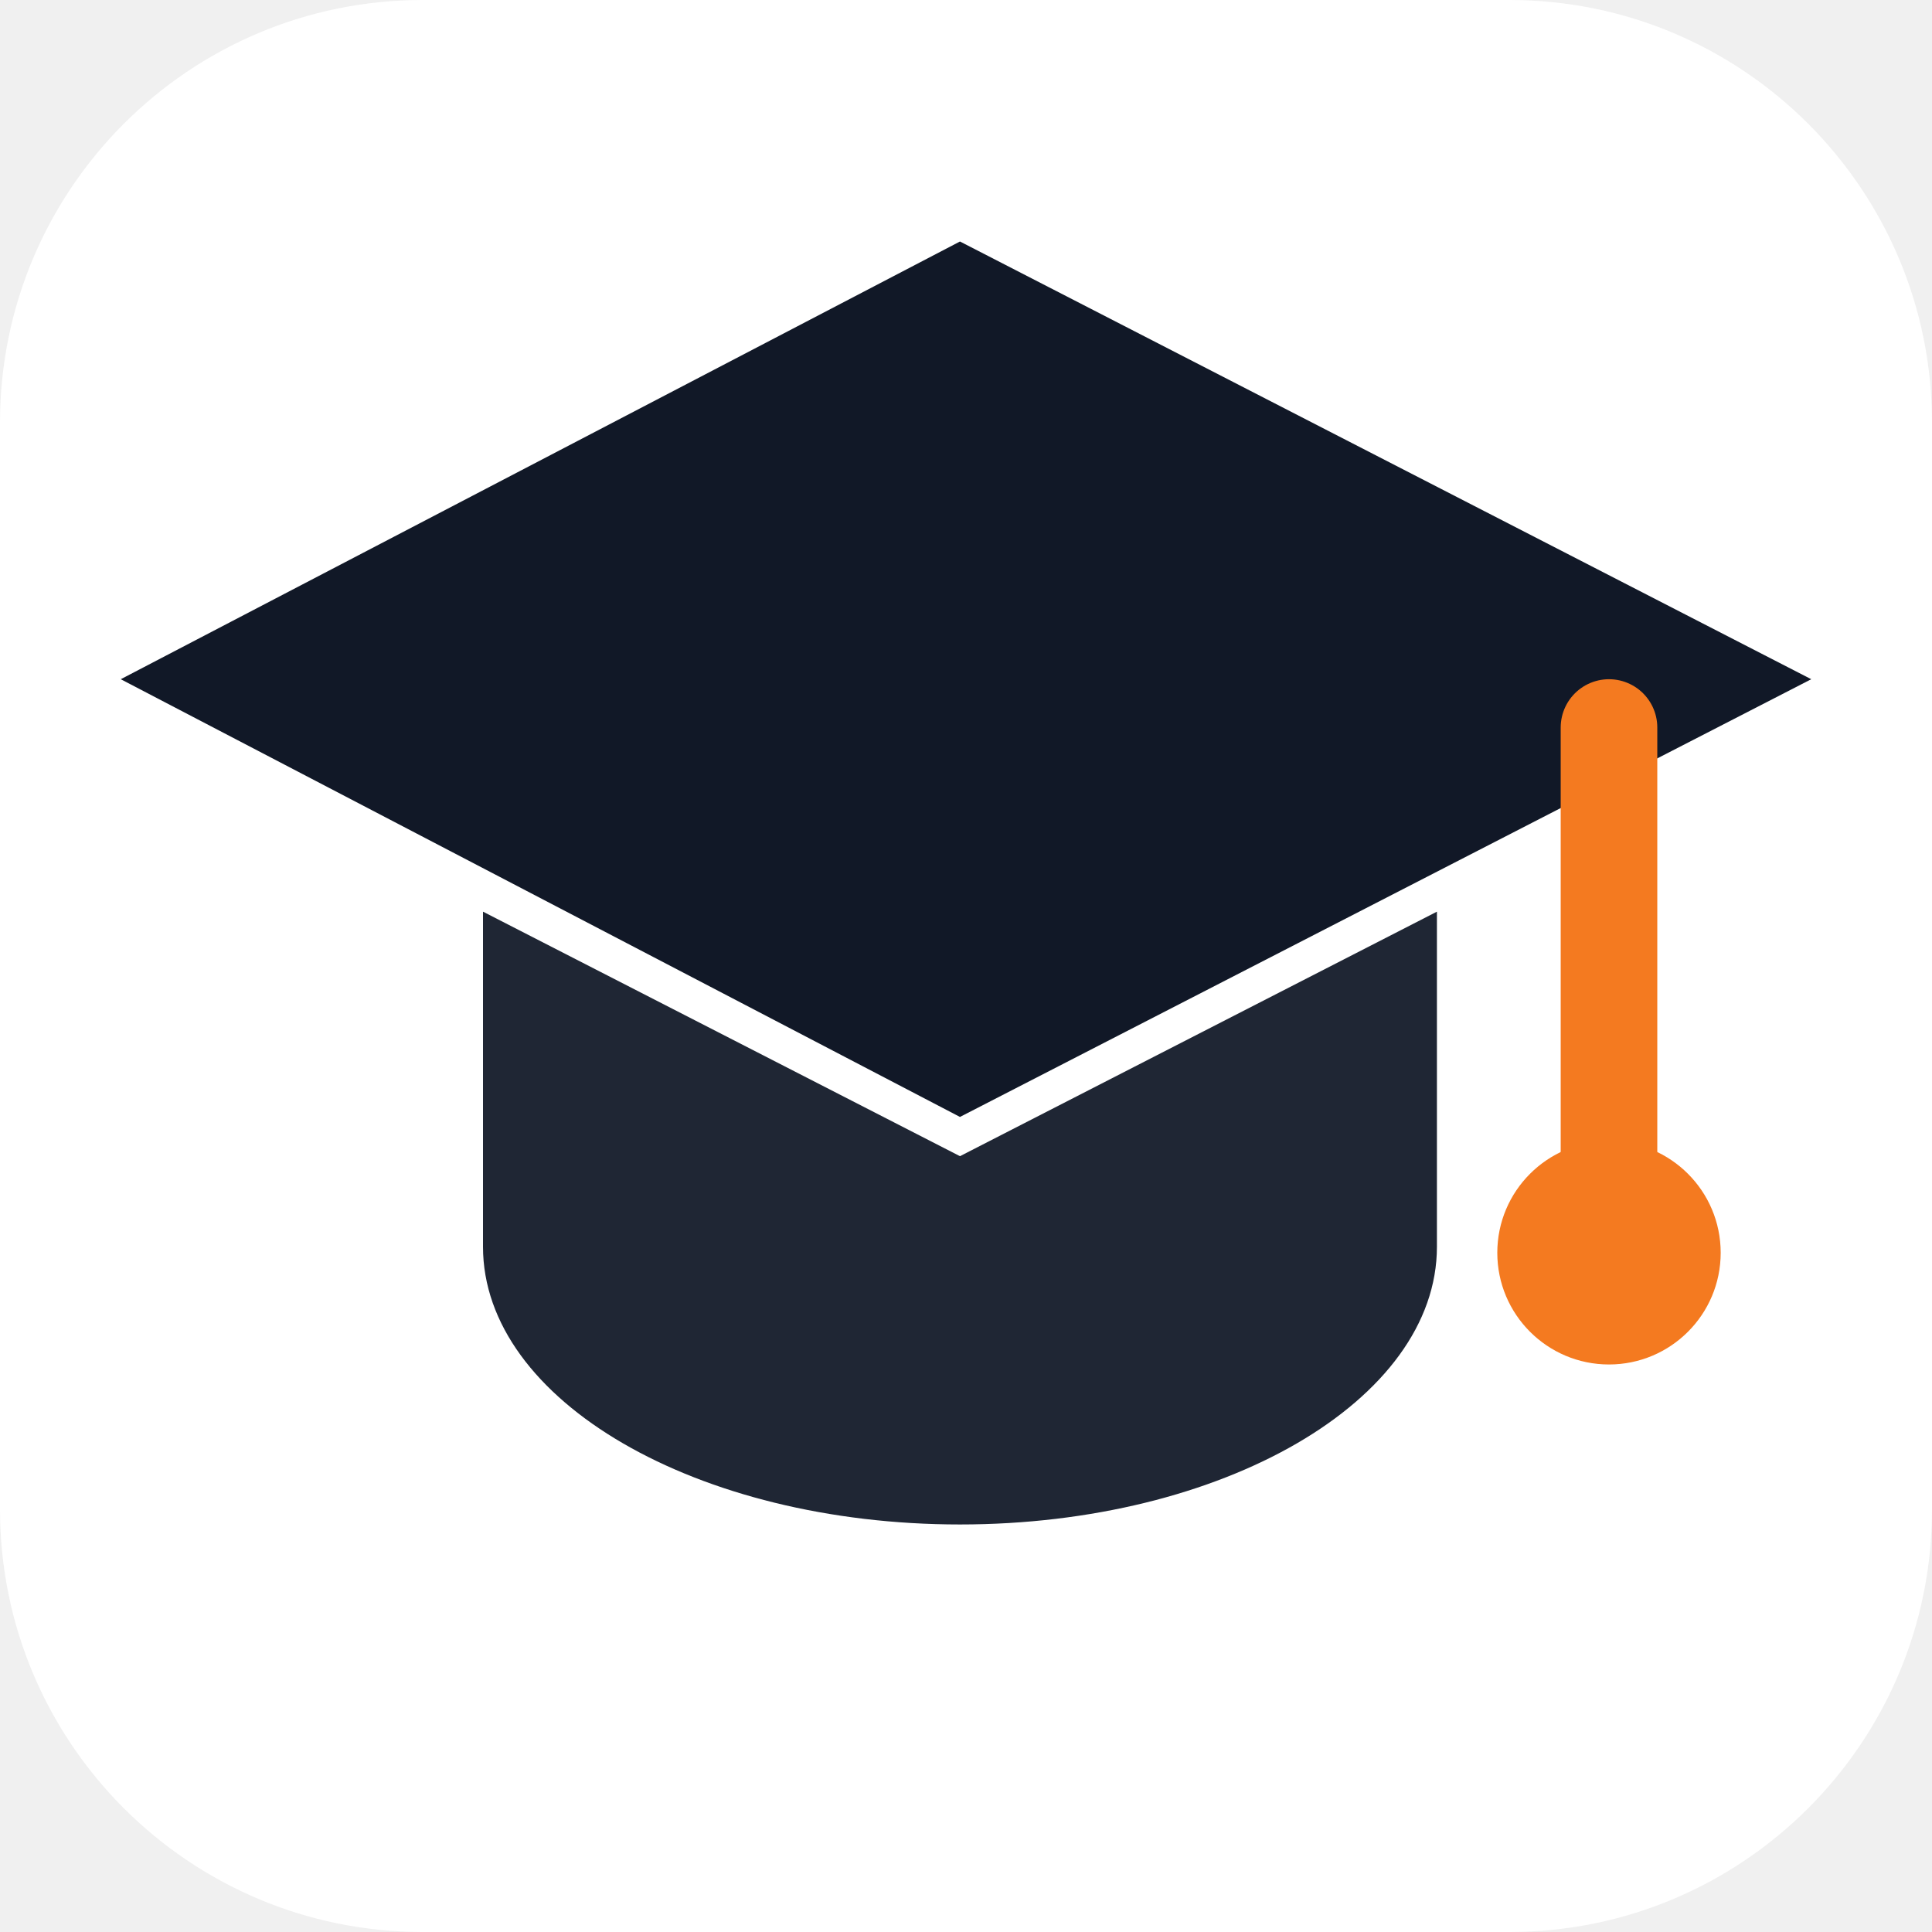
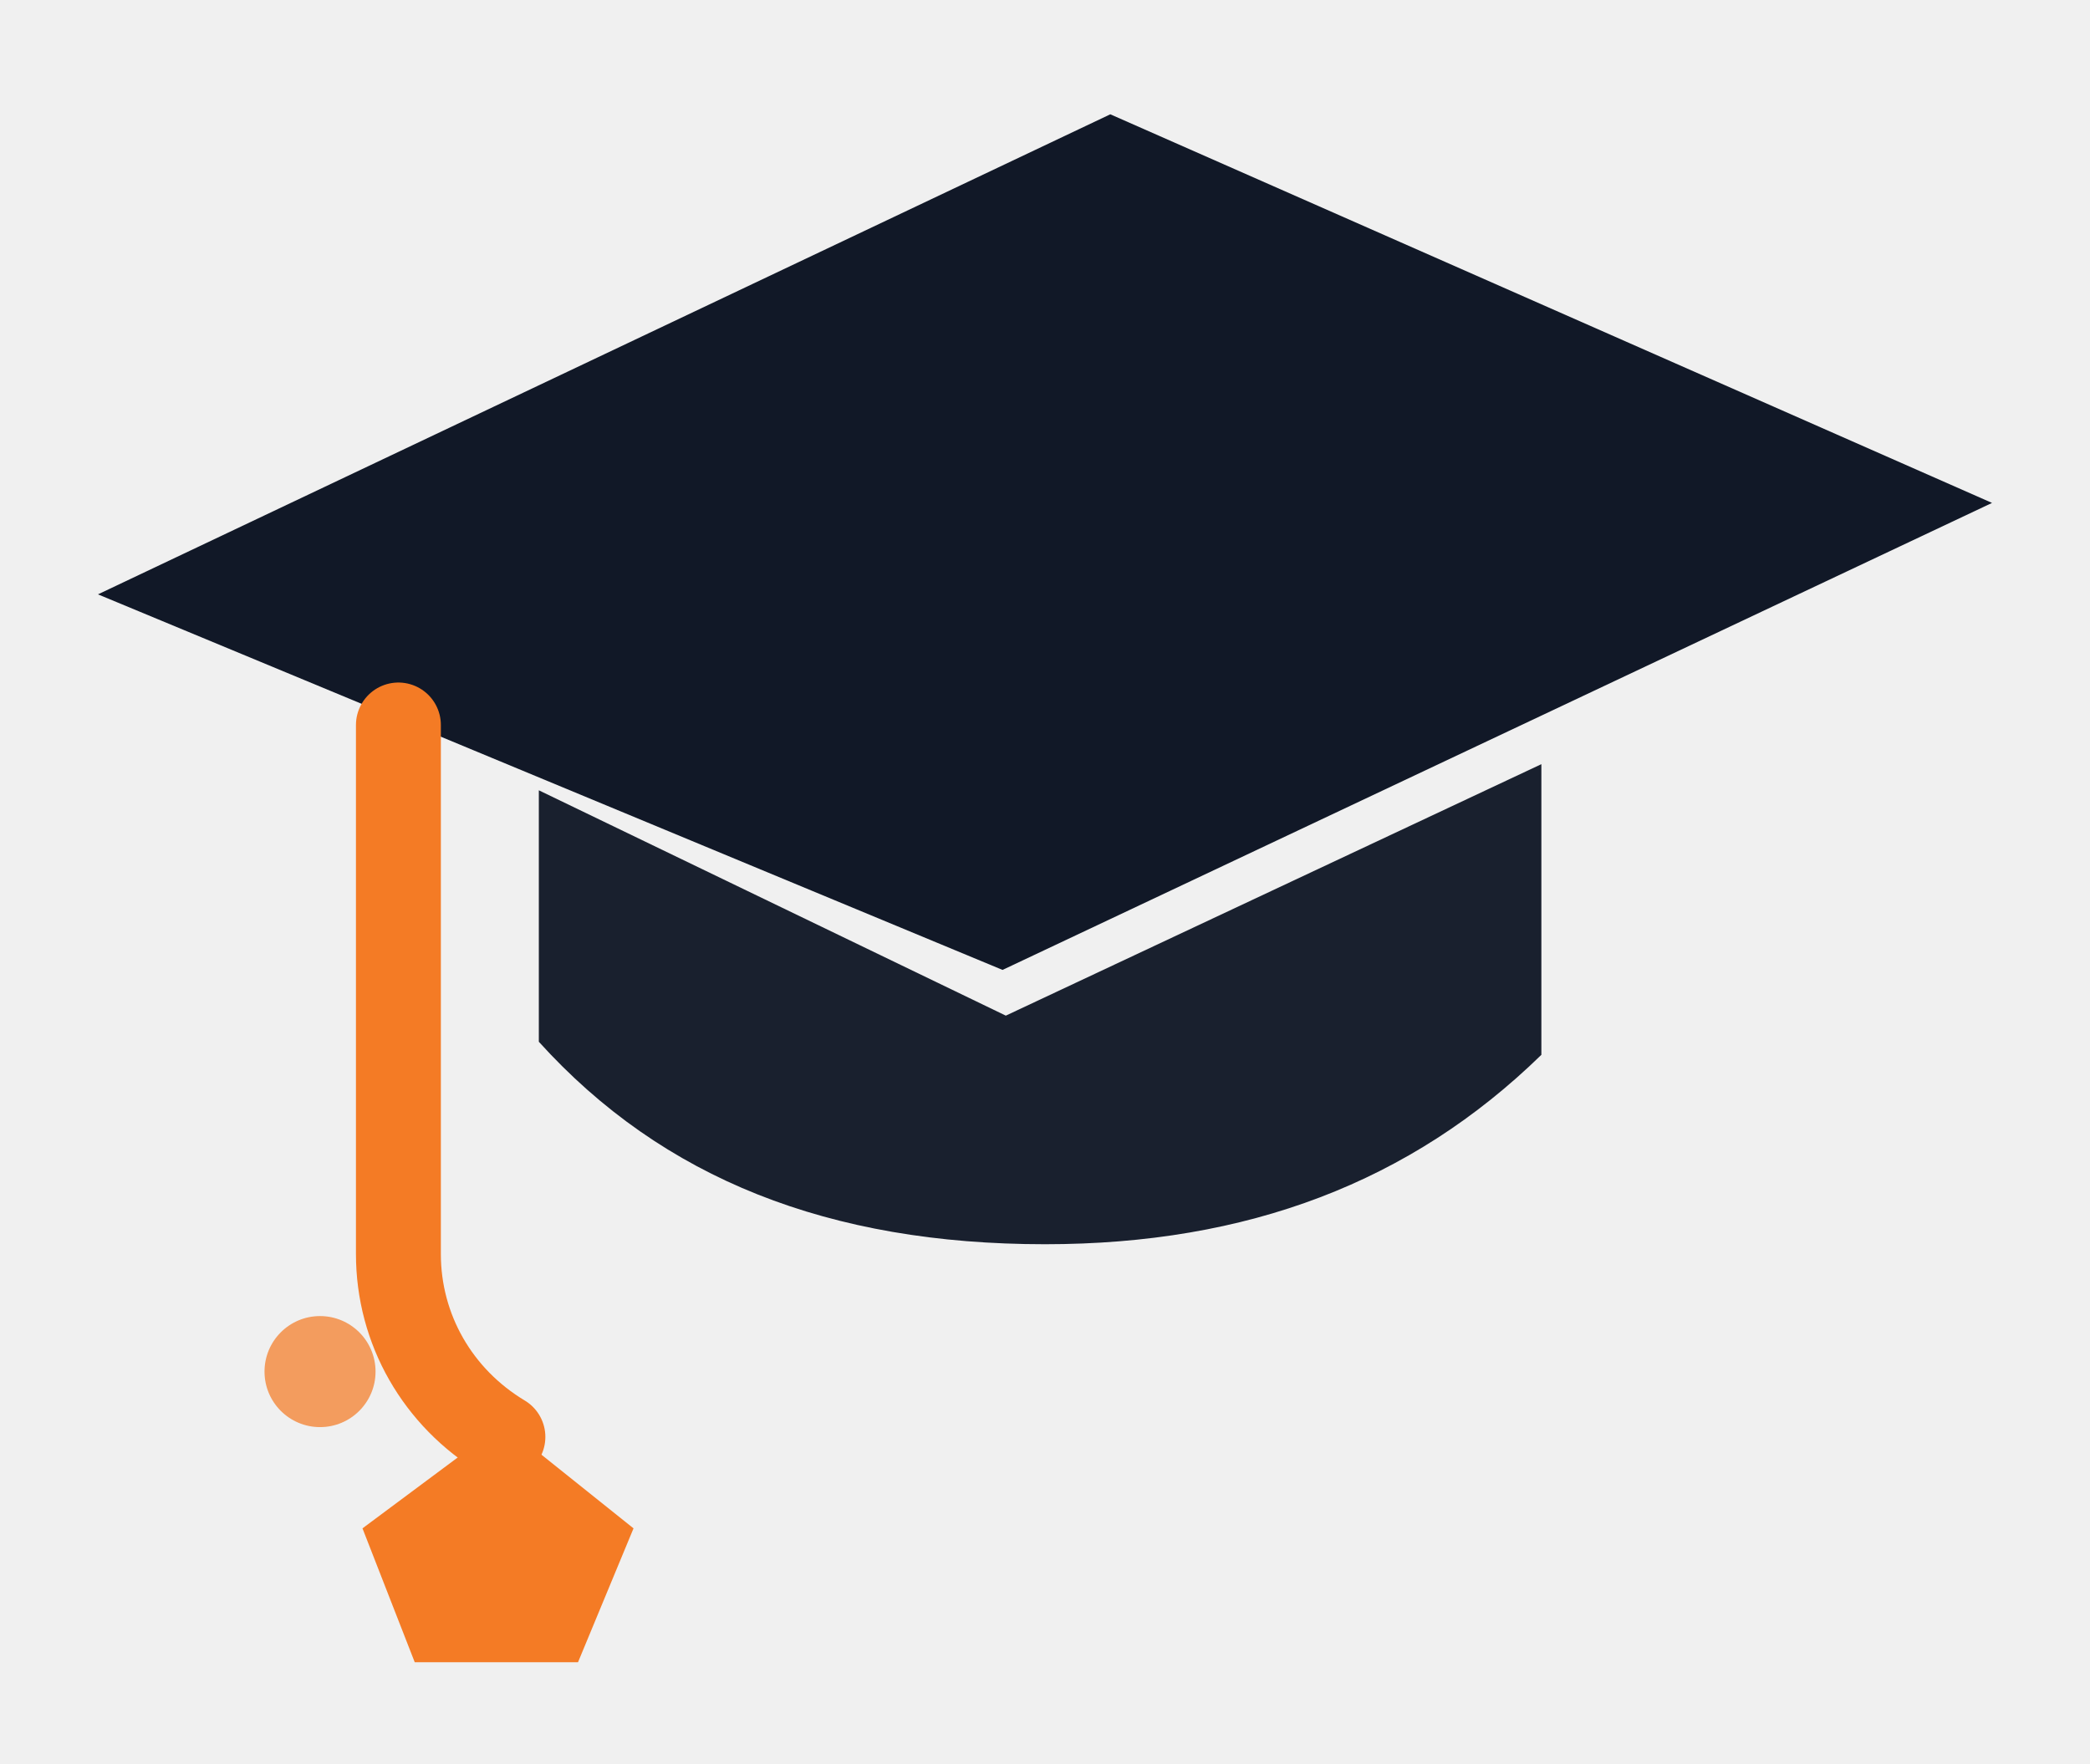
- <svg xmlns="http://www.w3.org/2000/svg" viewBox="0 0 64 64" fill="none">
-   <rect width="64" height="64" rx="14" fill="#ffffff" />
-   <path d="M4 22.5 31.8 8 60 22.5 31.8 37 4 22.5Z" fill="#111827" />
-   <path d="M16 30.2v11.1c0 5.1 7.1 9.2 15.8 9.2s15.8-4.1 15.8-9.2V30.2l-15.8 8.1L16 30.2Z" fill="#111827" opacity=".94" />
-   <path d="M53.3 24.1v14.4" stroke="#F47A20" stroke-width="3.2" stroke-linecap="round" />
-   <circle cx="53.3" cy="41.5" r="3.7" fill="#F47A20" />
+ <svg xmlns="http://www.w3.org/2000/svg" viewBox="0 0 64 54" fill="none">
+   <path d="M3 18.2 34 3.5 61 15.4 30.7 29.7 3 18.2Z" fill="#111827" />
+   <path d="M16.5 24.2v7.7c3.8 4.2 8.9 6.2 15.5 6.2 6.2 0 11.2-1.9 15.2-5.8v-8.9l-16.4 7.7-14.3-6.9Z" fill="#111827" opacity=".96" />
+   <path d="M12.2 22.2v16.2c0 2.3 1.2 4.4 3.2 5.6" stroke="#F47B25" stroke-width="2.6" stroke-linecap="round" />
+   <path d="m11.1 46.8 4.3-3.2 4 3.2-1.7 4.1h-5l-1.6-4.1Z" fill="#F47B25" />
+   <circle cx="9.8" cy="42" r="1.7" fill="#F47B25" opacity=".72" />
</svg>
